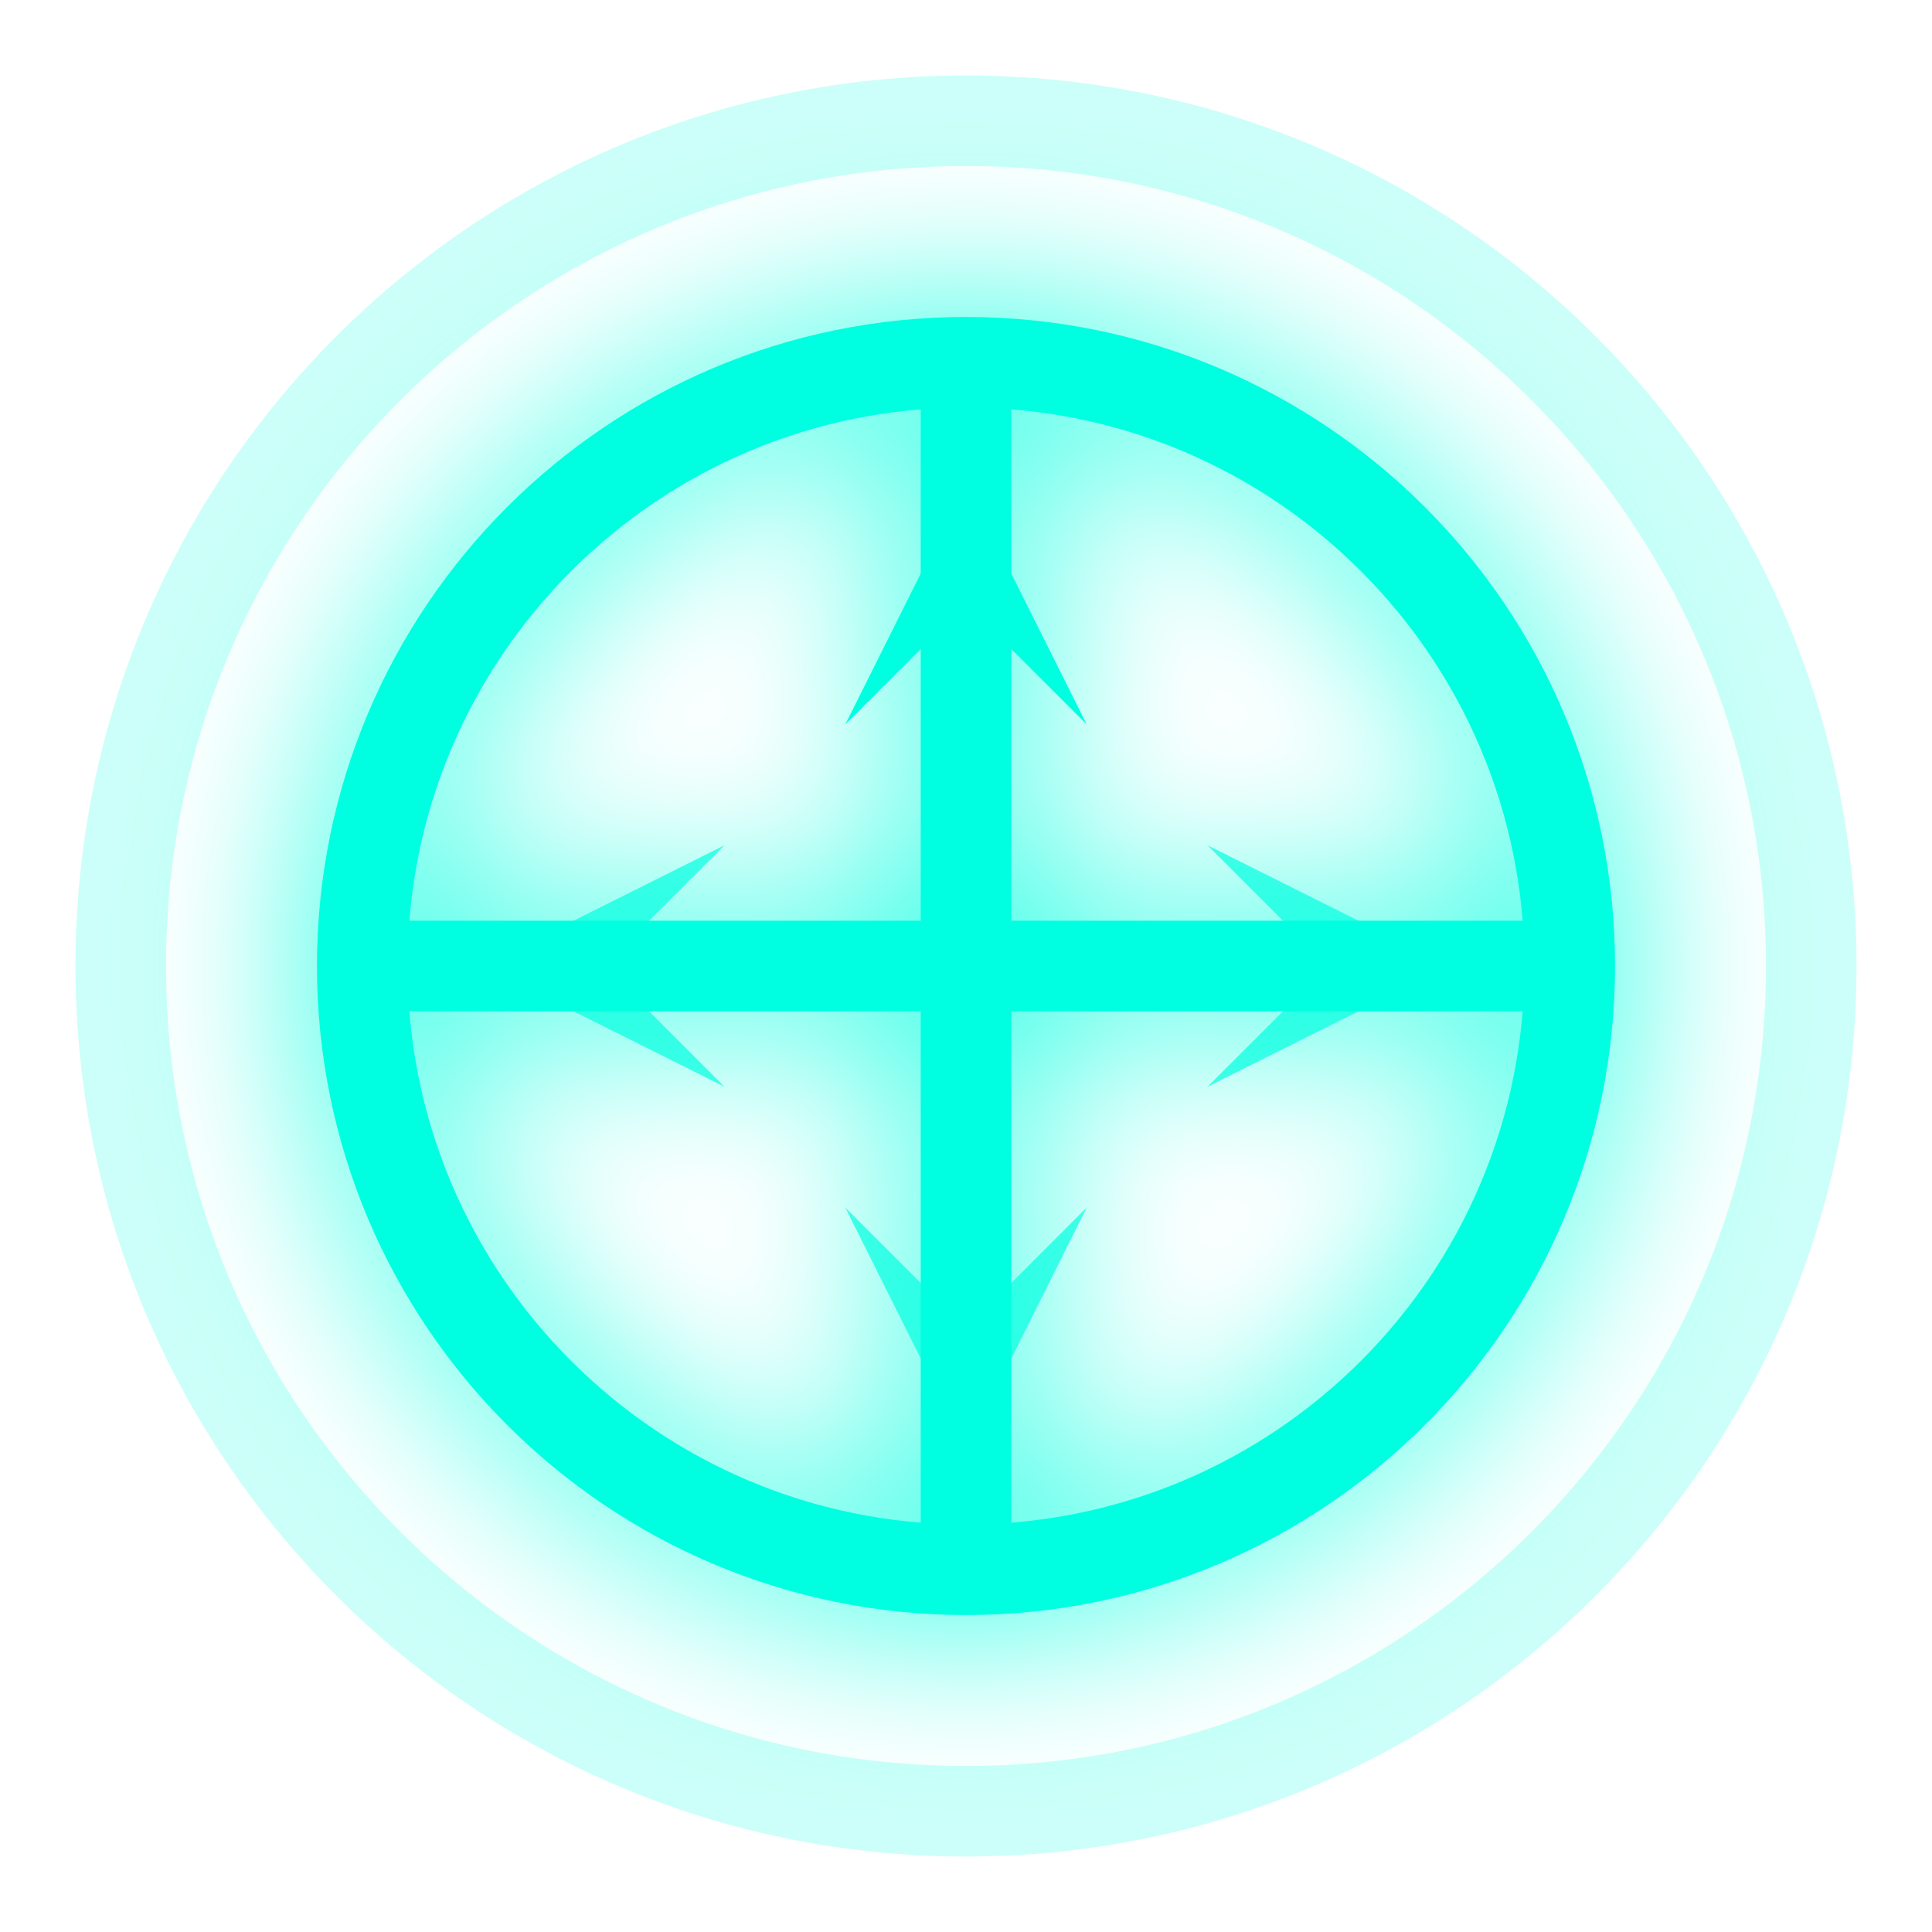
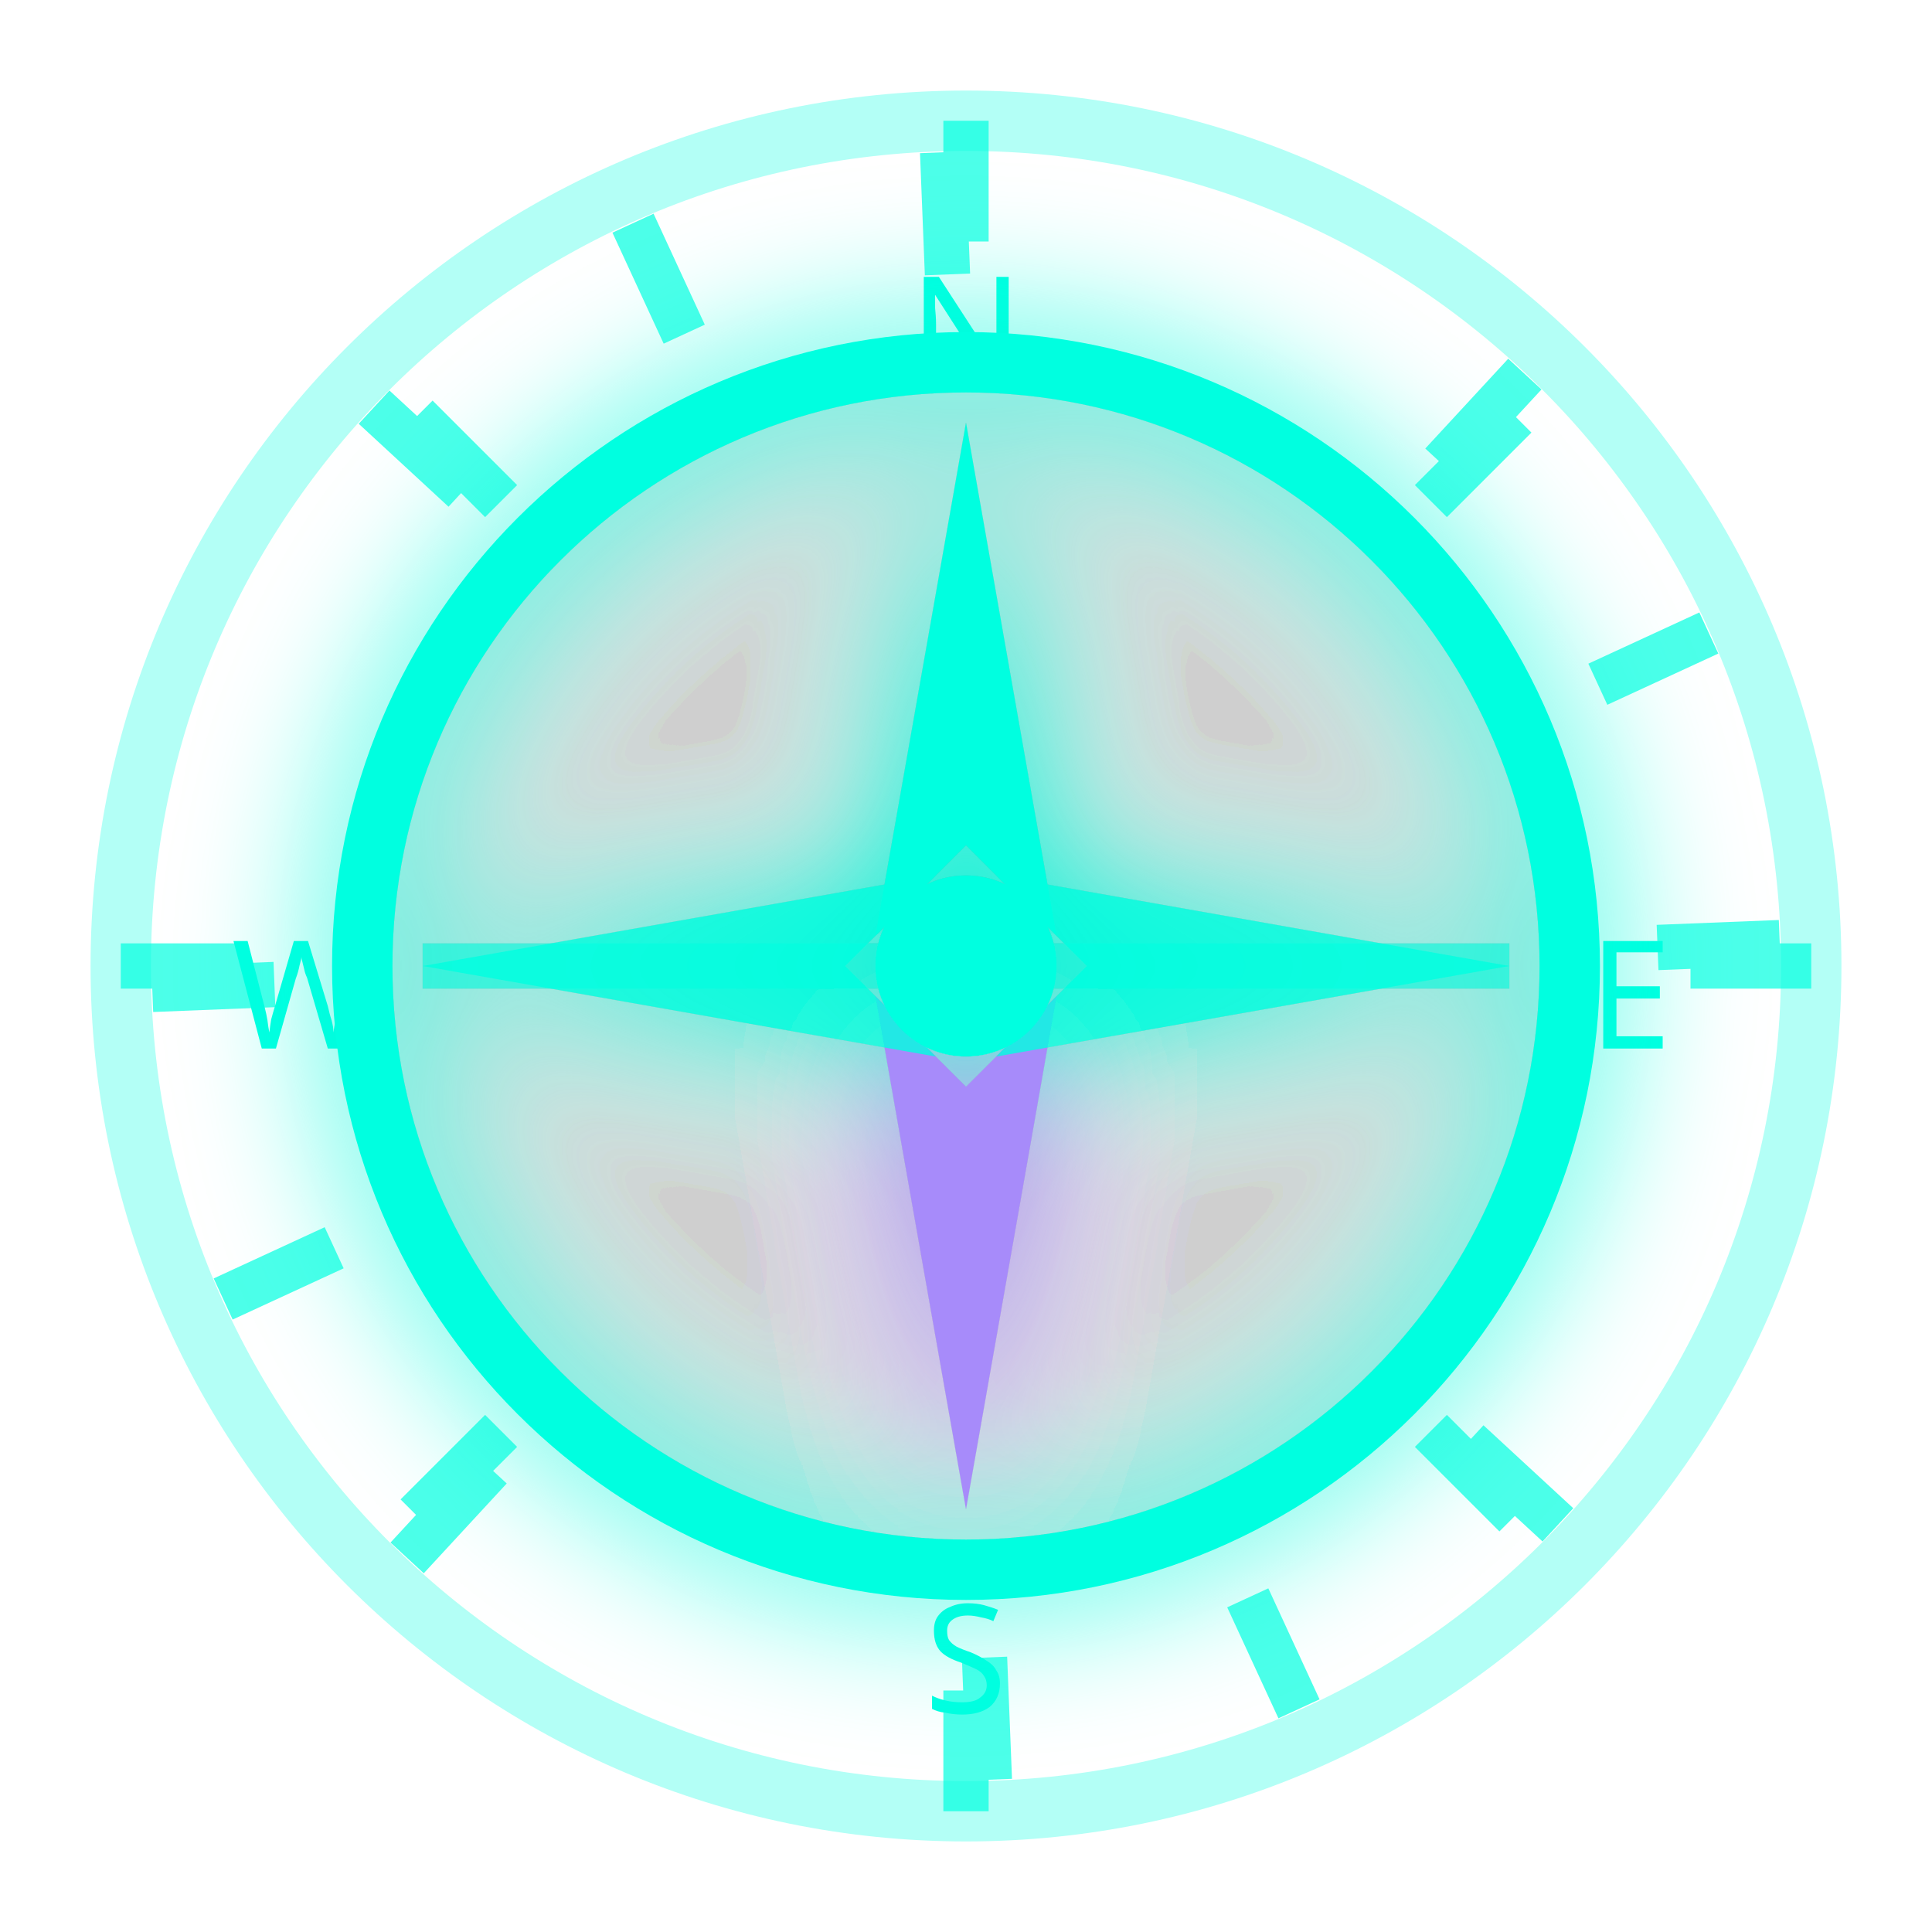
<svg xmlns="http://www.w3.org/2000/svg" width="32px" height="32px" viewBox="0 0 32 32" version="1.1">
  <defs>
    <filter id="glow" x="-30%" y="-30%" width="160%" height="160%">
-       <feGaussianBlur stdDeviation="1.5" result="blur" />
+       <feGaussianBlur stdDeviation="1.2" result="blur" />
      <feComposite in="SourceGraphic" in2="blur" operator="over" />
    </filter>
+     <linearGradient id="northSouthGradient" x1="0%" y1="0%" x2="0%" y2="100%">
+       <stop offset="0%" stop-color="#00FFE0" />
+       <stop offset="100%" stop-color="#a78bfa" />
+     </linearGradient>
  </defs>
  <g stroke="none" stroke-width="1" fill="none" fill-rule="evenodd">
-     <circle cx="16" cy="16" r="14" stroke="#00FFE0" stroke-width="1.5" opacity="0.2" />
+     <circle cx="16" cy="16" r="14" stroke="#00FFE0" stroke-width="1" opacity="0.3" />
+     <g opacity="0.7" stroke="#00FFE0" stroke-width="0.75">
+       <line x1="16" y1="2" x2="16" y2="4" />
+       <line x1="30" y1="16" x2="28" y2="16" />
+       <line x1="16" y1="30" x2="16" y2="28" />
+       <line x1="2" y1="16" x2="4" y2="16" />
+       <line x1="25.1" y1="6.9" x2="23.7" y2="8.3" />
+       <line x1="25.1" y1="25.1" x2="23.7" y2="23.7" />
+       <line x1="6.9" y1="25.1" x2="8.3" y2="23.7" />
+       <line x1="6.9" y1="6.9" x2="8.3" y2="8.3" />
+       <line x1="20.8" y1="3.4" x2="20.1" y2="5.3" transform="rotate(22.5 16 16)" />
+       <line x1="20.8" y1="3.4" x2="20.1" y2="5.3" transform="rotate(45 16 16)" />
+       <line x1="20.8" y1="3.4" x2="20.1" y2="5.3" transform="rotate(67.5 16 16)" />
+       <line x1="20.8" y1="3.4" x2="20.1" y2="5.3" transform="rotate(112.5 16 16)" />
+       <line x1="20.8" y1="3.4" x2="20.1" y2="5.3" transform="rotate(135 16 16)" />
+       <line x1="20.8" y1="3.4" x2="20.1" y2="5.3" transform="rotate(157.5 16 16)" />
+       <line x1="20.8" y1="3.4" x2="20.1" y2="5.3" transform="rotate(202.5 16 16)" />
+       <line x1="20.8" y1="3.4" x2="20.1" y2="5.3" transform="rotate(225 16 16)" />
+       <line x1="20.8" y1="3.4" x2="20.1" y2="5.3" transform="rotate(247.5 16 16)" />
+       <line x1="20.8" y1="3.4" x2="20.1" y2="5.3" transform="rotate(292.5 16 16)" />
+       <line x1="20.8" y1="3.4" x2="20.1" y2="5.3" transform="rotate(315 16 16)" />
+       <line x1="20.8" y1="3.4" x2="20.1" y2="5.3" transform="rotate(337.5 16 16)" />
+     </g>
+     <text x="16" y="5.5" font-family="sans-serif" font-size="2.5" fill="#00FFE0" text-anchor="middle" dominant-baseline="middle">N</text>
+     <text x="27" y="16.5" font-family="sans-serif" font-size="2.5" fill="#00FFE0" text-anchor="middle" dominant-baseline="middle">E</text>
+     <text x="16" y="27.5" font-family="sans-serif" font-size="2.5" fill="#00FFE0" text-anchor="middle" dominant-baseline="middle">S</text>
+     <text x="5" y="16.5" font-family="sans-serif" font-size="2.5" fill="#00FFE0" text-anchor="middle" dominant-baseline="middle">W</text>
    <g filter="url(#glow)">
-       <circle cx="16" cy="16" r="10" stroke="#00FFE0" stroke-width="1.5" />
-       <line x1="16" y1="6" x2="16" y2="26" stroke="#00FFE0" stroke-width="1.5" />
-       <line x1="6" y1="16" x2="26" y2="16" stroke="#00FFE0" stroke-width="1.5" />
-       <path d="M16,8 L18,12 L16,10 L14,12 Z" fill="#00FFE0" />
-       <path d="M16,24 L18,20 L16,22 L14,20 Z" fill="#00FFE0" opacity="0.7" />
-       <path d="M24,16 L20,18 L22,16 L20,14 Z" fill="#00FFE0" opacity="0.7" />
-       <path d="M8,16 L12,18 L10,16 L12,14 Z" fill="#00FFE0" opacity="0.7" />
+       <circle cx="16" cy="16" r="10" stroke="#00FFE0" stroke-width="1" fill="rgba(0,0,0,0.1)" />
+       <path d="M16,7 L17.5,15.5 L16,14 L14.5,15.5 Z" fill="#00FFE0" />
+       <path d="M16,25 L17.5,16.5 L16,18 L14.5,16.5 Z" fill="#a78bfa" />
+       <path d="M25,16 L16.5,17.5 L18,16 L16.5,14.5 Z" fill="#00FFE0" opacity="0.8" />
+       <path d="M7,16 L15.5,17.5 L14,16 L15.5,14.5 Z" fill="#00FFE0" opacity="0.8" />
+       <line x1="16" y1="7" x2="16" y2="25" stroke="url(#northSouthGradient)" stroke-width="0.75" />
+       <line x1="7" y1="16" x2="25" y2="16" stroke="#00FFE0" stroke-width="0.75" opacity="0.6" />
+       <circle cx="16" cy="16" r="1.5" fill="#00FFE0" />
    </g>
  </g>
</svg>
